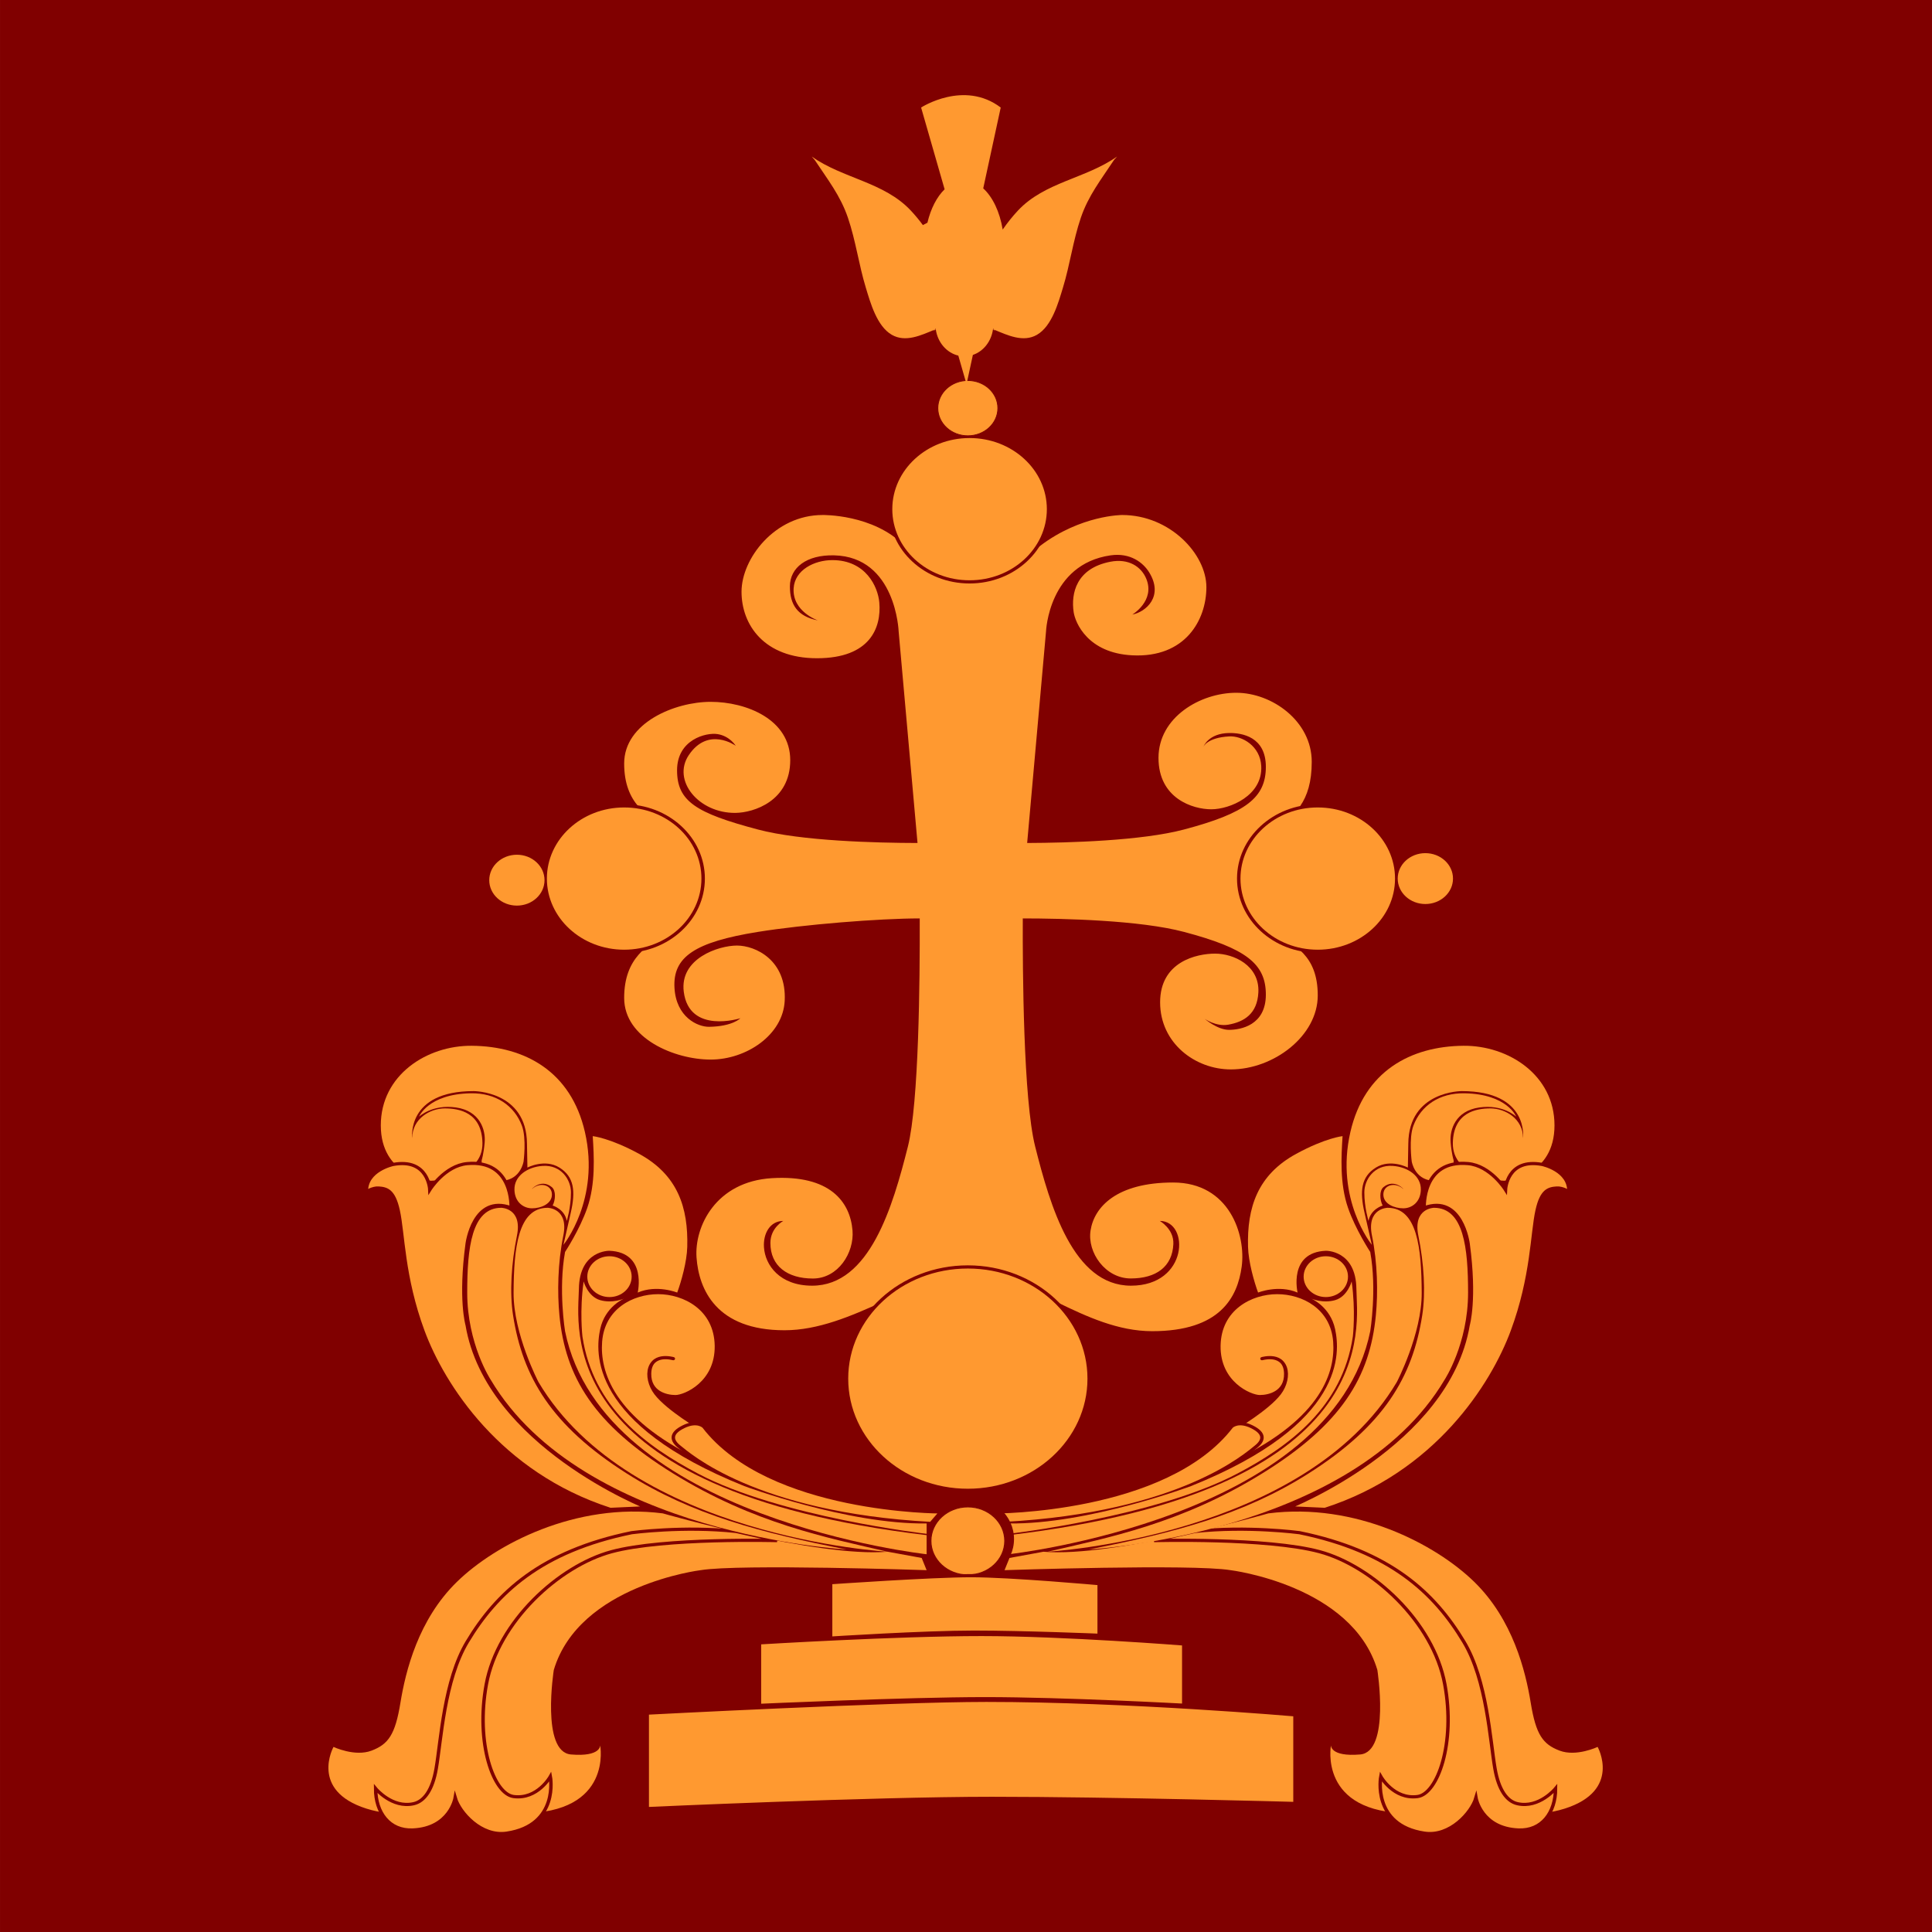
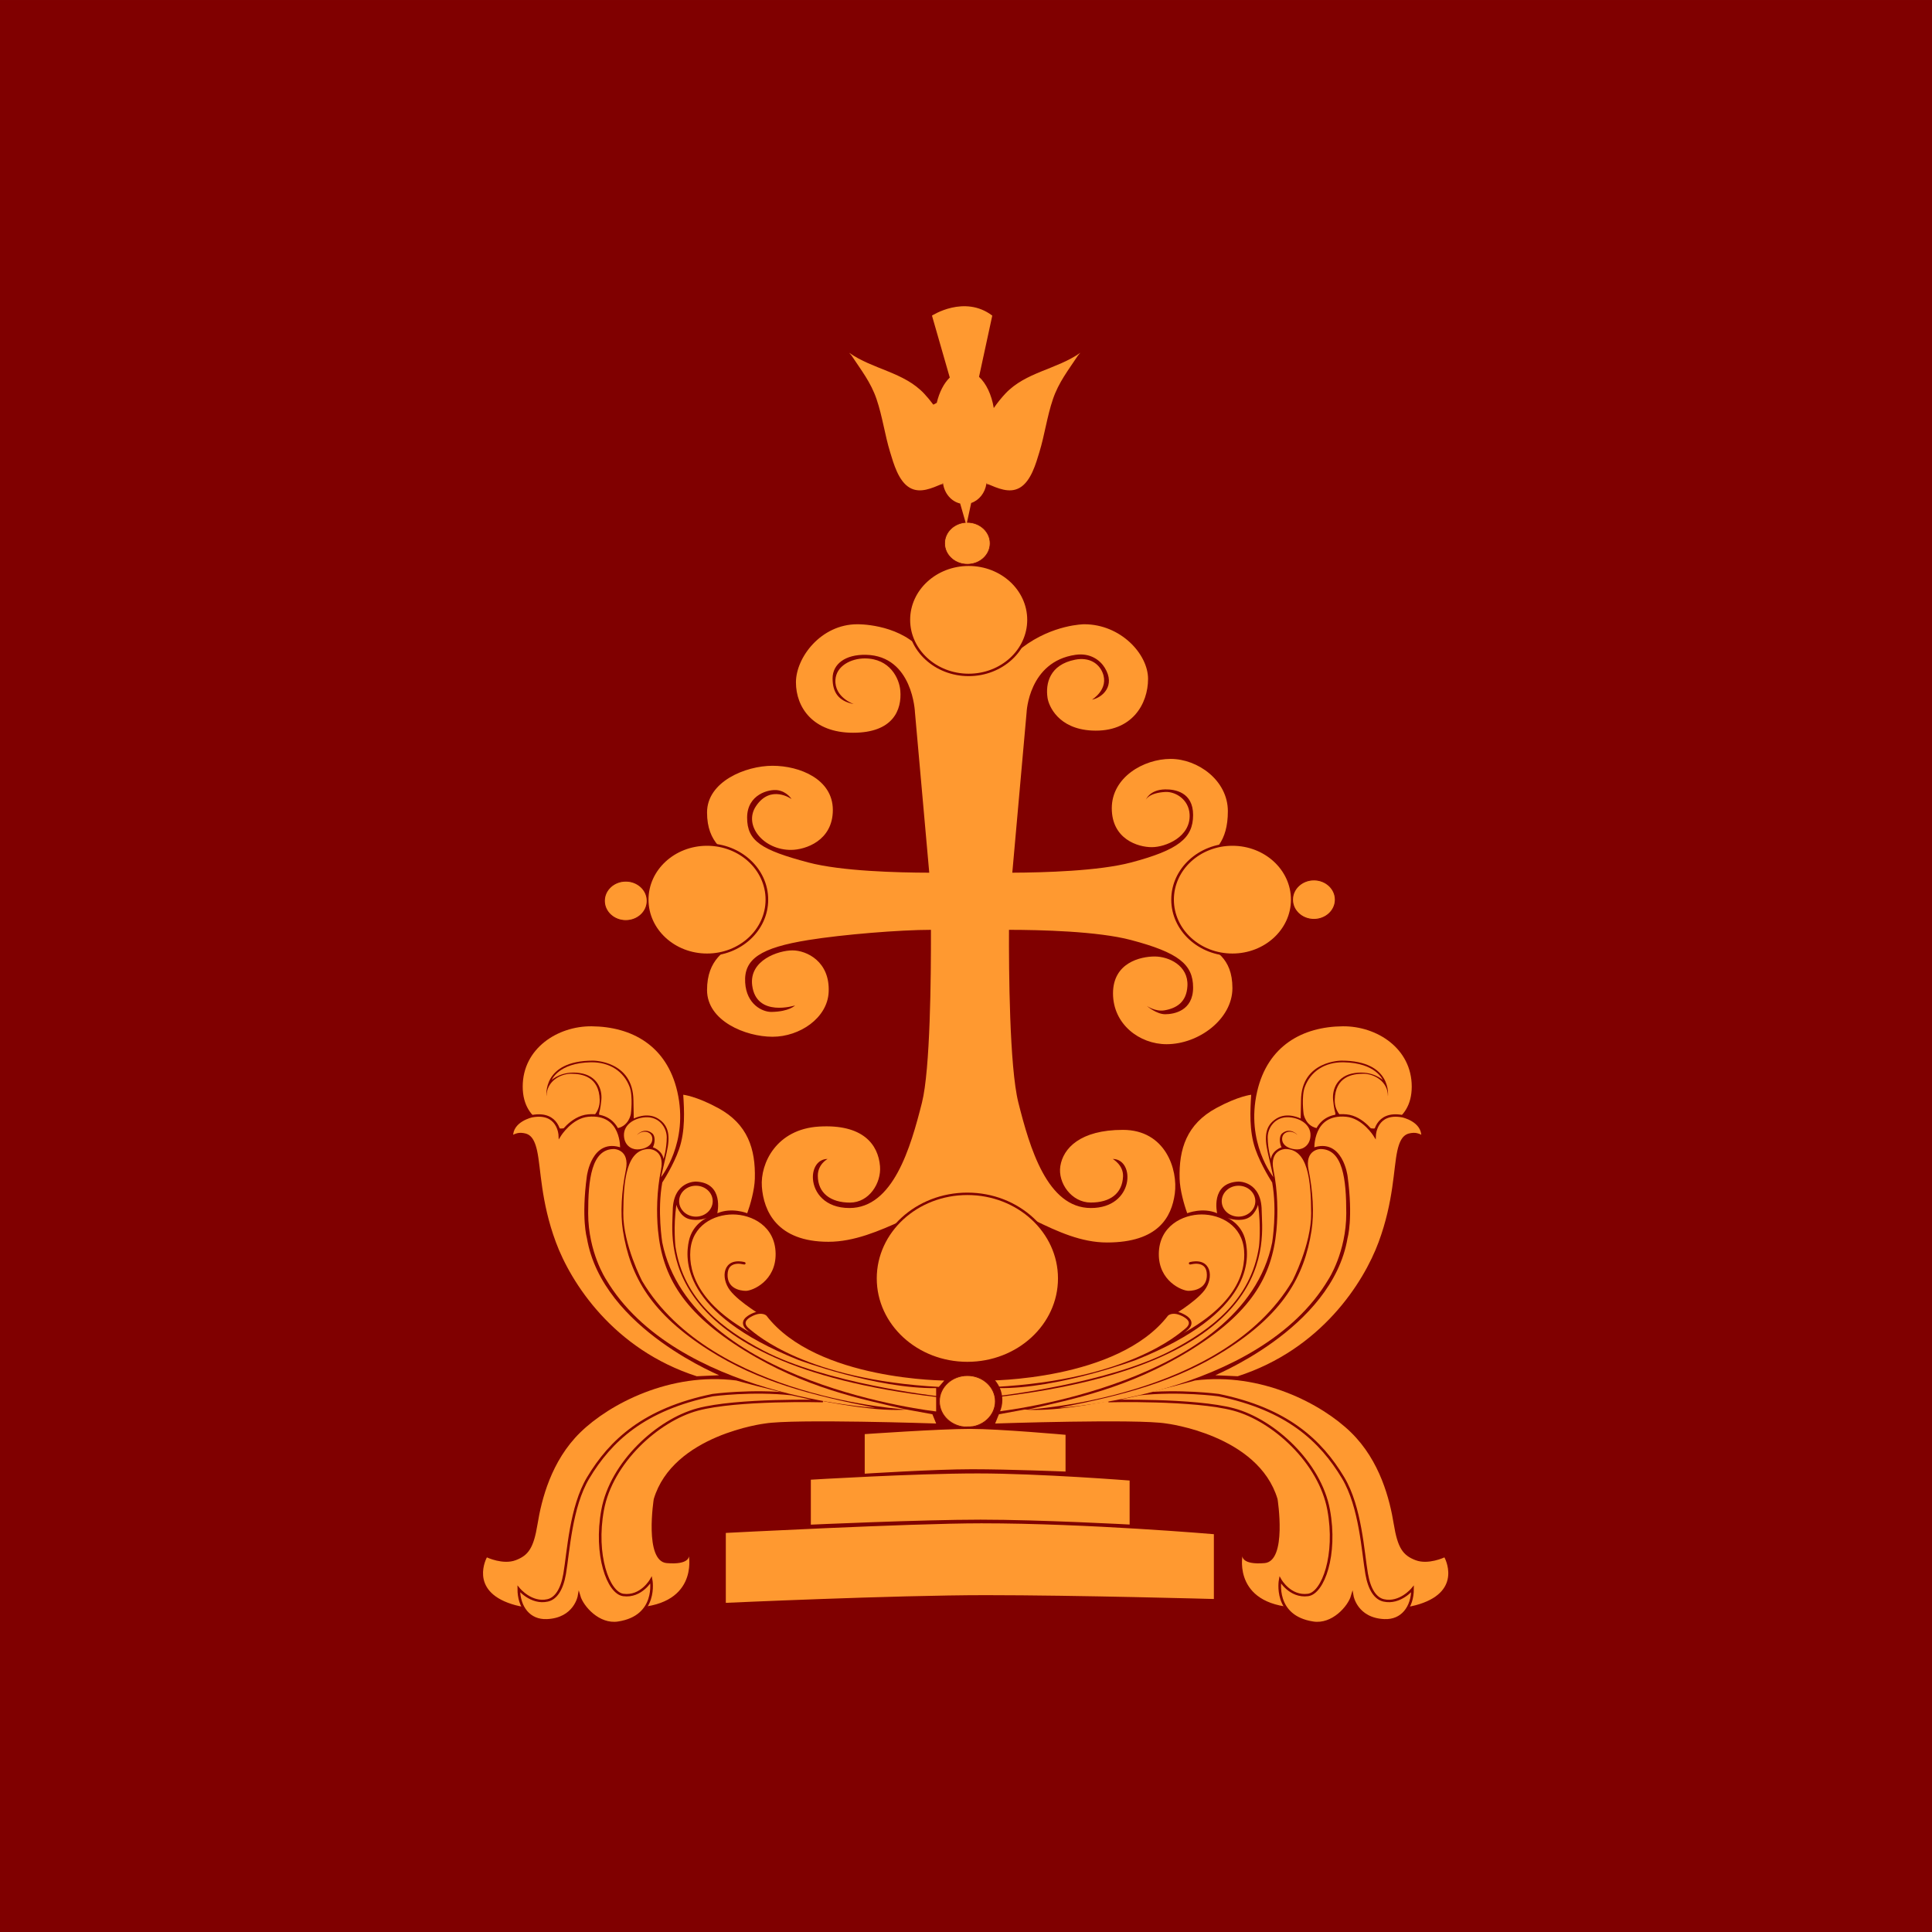
- <svg xmlns="http://www.w3.org/2000/svg" id="svg598" version="1.1" viewBox="-18.259 0 151.493 151.493" height="100.995mm" width="100.995mm">
+ <svg xmlns="http://www.w3.org/2000/svg" id="svg598" version="1.1" viewBox="-42.51 -24.24 200 200" height="133.333mm" width="133.333mm">
  <defs id="defs592" />
  <g transform="translate(-60.6884,-72.71873)" id="layer1">
    <g id="g590" transform="matrix(0.3527778,0,0,-0.3527778,25.92255,261.7482)">
-       <rect transform="scale(1,-1)" y="-535.832" x="46.793" height="429.428" width="429.428" id="rect1054" style="fill:#800000;fill-opacity:1;stroke:none;stroke-width:1.124" />
+       <rect transform="scale(1,-1)" y="-604.542" x="-21.952" height="566.929" width="566.929" id="rect1054" style="fill:#800000;fill-opacity:1;stroke:none;stroke-width:1.124" />
      <g transform="matrix(1.498491,0,0,1.498491,-49.12575,-267.1074)" style="fill:#ff9930;fill-opacity:1" id="g245">
        <g style="fill:#ff9930;fill-opacity:1" transform="matrix(1,0,0,0.9214859,213.0121,302.9277)" id="g88">
          <path id="path90" style="fill:#ff9930;fill-opacity:1;fill-rule:nonzero;stroke:none" d="m 0,0 c 0,0 27.821,1.025 33.519,0 0,0 18.017,-2.385 21.781,-16.058 0,0 1.924,-13.2 -2.546,-13.608 -4.469,-0.408 -4.332,1.472 -4.332,1.472 0,0 -1.933,-10.936 11.668,-10.936 0,0 6.414,0.512 8.896,4.443 0,0 5.649,-6.615 14.115,-3.692 8.466,2.922 4.874,9.929 4.874,9.929 0,0 -3.166,-1.624 -5.646,-0.598 -2.482,1.025 -3.507,2.563 -4.277,7.689 -0.769,5.127 -2.651,13.414 -8.382,19.479 -5.732,6.066 -17.621,12.817 -30.537,11.022 0,0 -22.924,-7.134 -33.359,-6.173 L 0.733,1.965 Z" />
        </g>
        <g style="fill:#ff9930;fill-opacity:1" transform="matrix(1,0,0,0.9214859,268.8245,272.3025)" id="g92">
          <path id="path94" style="fill:#ff9930;fill-opacity:1;fill-rule:nonzero;stroke:none" d="m 0,0 c 0,0 -1.367,-7.817 6.459,-9.099 3.839,-0.629 7.036,3.359 7.655,5.663 0,0 0.77,-4.895 6.287,-5.15 3.509,-0.163 5.517,2.819 5.517,6.663 0,0 -2.438,-3.221 -5.646,-2.434 -1.593,0.391 -2.793,2.247 -3.336,5.638 -0.731,4.576 -1.185,14.212 -4.606,20.403 -4.375,7.92 -10.961,14.594 -24.39,17.585 0,0 -7.713,1.121 -15.483,0.203 l -6.085,-1.477 c 0,0 16.777,0.494 24.561,-1.791 C -1.283,33.918 7.784,24.948 9.495,14.866 11.111,5.341 8.415,-2.774 5.454,-3.204 1.925,-3.717 0,0 0,0" />
        </g>
        <g style="fill:#ff9930;fill-opacity:1" transform="matrix(1,0,0,0.9214859,268.8245,272.3025)" id="g96">
          <path id="path98" style="fill:#ff9930;fill-opacity:1;stroke:#800000;stroke-width:0.512;stroke-linecap:butt;stroke-linejoin:miter;stroke-miterlimit:10;stroke-dasharray:none;stroke-opacity:1" d="m 0,0 c 0,0 -1.367,-7.817 6.459,-9.099 3.839,-0.629 7.036,3.359 7.655,5.663 0,0 0.77,-4.895 6.287,-5.15 3.509,-0.163 5.517,2.819 5.517,6.663 0,0 -2.438,-3.221 -5.646,-2.434 -1.593,0.391 -2.793,2.247 -3.336,5.638 -0.731,4.576 -1.185,14.212 -4.606,20.403 -4.375,7.92 -10.961,14.594 -24.39,17.585 0,0 -7.713,1.121 -15.483,0.203 l -6.085,-1.477 c 0,0 16.777,0.494 24.561,-1.791 C -1.283,33.918 7.784,24.948 9.495,14.866 11.111,5.341 8.415,-2.774 5.454,-3.204 1.925,-3.717 0,0 0,0 Z" />
        </g>
        <g style="fill:#ff9930;fill-opacity:1" transform="matrix(1,0,0,0.9214859,253.142,397.4414)" id="g108">
          <path id="path110" style="fill:#ff9930;fill-opacity:1;fill-rule:nonzero;stroke:none" d="m 0,0 c -2.737,1.949 -4.961,5.669 -4.961,8.15 0,0.09 -0.01,0.178 -0.026,0.266 0.016,0.089 0.026,0.177 0.026,0.266 0,2.481 2.224,6.201 4.961,8.15 2.737,1.949 5.438,4.165 5.438,10.721 0,6.556 -5.896,11.115 -11.2,11.115 -5.304,0 -11.531,-3.921 -11.531,-10.478 0,-6.555 5.096,-8.279 7.833,-8.279 2.736,0 7.651,2.199 7.408,6.976 -0.165,3.222 -2.833,4.876 -4.76,4.757 -3.305,-0.202 -3.819,-1.676 -3.819,-1.676 0,0 0.705,2.179 3.828,2.222 1.88,0.026 5.434,-0.591 5.434,-5.435 0,-4.961 -2.908,-7.443 -12.146,-10.099 -6.3,-1.814 -17.056,-2.142 -23.259,-2.169 l 2.798,34.052 c 0,0 0.378,10.813 9.58,12.25 2.916,0.455 4.83,-1.166 5.722,-2.74 2.186,-3.85 -0.473,-6.369 -2.505,-6.795 0,0 3.418,2.208 2.077,5.756 -0.738,1.955 -2.62,3.328 -5.361,2.744 -5.025,-1.071 -5.829,-5.087 -5.414,-8.105 0.232,-1.693 2.076,-6.594 8.698,-6.954 7.858,-0.429 10.99,5.68 10.99,10.976 0,5.298 -5.389,11.611 -12.497,11.611 0,0 -6.122,0.001 -12.145,-4.955 -5.33,-4.385 -7.528,-4.613 -9.752,-4.613 -0.102,0 -0.203,-0.012 -0.3,-0.026 -0.114,0.014 -0.227,0.026 -0.346,0.026 -2.225,0 -5.133,-0.514 -9.752,4.613 -4.619,5.126 -12.146,4.955 -12.146,4.955 -7.107,0 -12.015,-7.05 -12.015,-12.348 0,-5.296 3.322,-10.708 11.19,-10.708 7.87,0 9.569,4.896 9.248,8.969 -0.201,2.543 -2.008,6.826 -6.969,6.826 -2.656,0 -5.581,-1.574 -5.741,-4.55 -0.201,-3.749 3.597,-5.155 3.597,-5.155 -3.04,0.646 -4.155,2.545 -4.149,5.481 0.007,3.02 2.479,5.094 6.55,4.992 9.191,-0.231 9.58,-12.25 9.58,-12.25 l 2.798,-34.053 c -6.129,0.013 -17.226,0.316 -23.669,2.17 -9.239,2.656 -11.997,4.57 -11.997,9.531 0,4.961 4.321,6.119 6.007,5.827 1.817,-0.312 2.694,-1.877 2.694,-1.877 0,0 -4.072,3.192 -6.969,-1.515 -2.508,-4.076 1.476,-9.356 6.929,-9.291 2.736,0.031 8.126,1.932 8.126,8.486 0,6.556 -6.501,9.391 -11.805,9.391 -5.303,0 -12.829,-3.366 -12.829,-9.922 0,-6.556 3.591,-8.505 6.329,-10.454 2.736,-1.949 4.961,-5.669 4.961,-8.15 0,-0.089 0.01,-0.177 0.026,-0.266 -0.016,-0.088 -0.026,-0.176 -0.026,-0.266 0,-2.481 -2.225,-6.201 -4.961,-8.15 -2.738,-1.949 -6.329,-3.898 -6.329,-10.455 0,-6.555 7.526,-9.922 12.829,-9.922 5.304,0 10.734,3.963 10.985,9.468 0.297,6.549 -4.342,8.886 -7.079,8.886 -2.736,0 -8.528,-2.073 -7.893,-7.446 0.815,-6.883 8.394,-4.255 8.394,-4.255 0,0 -1.135,-1.323 -4.636,-1.377 -1.71,-0.026 -4.885,1.564 -5.136,6.257 -0.267,4.994 3.007,7.383 12.38,9.02 6.787,1.186 17.945,2.167 23.998,2.169 0.03,-10.047 -0.131,-29.729 -1.758,-36.733 -2.225,-9.57 -5.647,-22.385 -14.2,-22.385 -4.811,0 -6.97,3.299 -7.147,6.184 -0.138,2.245 0.924,4.24 2.871,4.24 0,0 -1.912,-1.088 -1.917,-3.541 -0.007,-3.722 2.531,-5.731 6.295,-5.731 3.763,0 6.156,4.156 5.886,7.734 -0.349,4.603 -3.336,8.98 -11.943,8.423 -8.364,-0.542 -11.52,-7.831 -11.194,-12.774 0.34,-5.152 2.95,-11.71 13.043,-11.71 10.045,0 19.546,9.134 27.748,9.222 8.202,-0.088 16.747,-9.372 26.792,-9.372 10.094,0 12.657,5.465 13.28,10.38 0.641,5.062 -1.785,13.553 -10.168,13.553 -8.384,0 -11.708,-3.941 -12.25,-7.722 -0.51,-3.552 2.198,-7.722 5.963,-7.722 3.764,0 6.174,1.889 6.319,5.543 0.096,2.443 -2.018,3.717 -2.018,3.717 4.448,0 4.277,-10.424 -4.277,-10.424 -8.554,0 -11.975,12.815 -14.199,22.385 -1.767,7.605 -1.871,28.483 -1.84,36.733 6.075,-0.005 17.38,-0.29 23.908,-2.169 9.238,-2.656 12.146,-5.138 12.146,-10.099 0,-4.961 -3.763,-5.669 -5.473,-5.669 -1.712,0 -3.594,1.772 -3.594,1.772 0,0 1.669,-1.279 3.467,-0.943 2.389,0.449 4.328,1.761 4.49,5.2 0.201,4.345 -3.676,6.242 -6.414,6.242 -2.737,0 -8.16,-1.285 -8.16,-7.841 0,-6.556 5.186,-10.798 10.489,-10.798 6.326,0 12.894,5.362 12.894,11.917 C 6.33,-3.486 2.737,-1.949 0,0" />
        </g>
        <g style="fill:#ff9930;fill-opacity:1" transform="matrix(1,0,0,0.9214859,168.3086,405.5111)" id="g112">
          <path id="path114" style="fill:#ff9930;fill-opacity:1;fill-rule:nonzero;stroke:none" d="m 0,0 c 0,-6.465 -5.246,-11.704 -11.718,-11.704 -6.473,0 -11.719,5.239 -11.719,11.704 0,6.465 5.246,11.705 11.719,11.705 C -5.246,11.705 0,6.465 0,0" />
        </g>
        <g style="fill:#ff9930;fill-opacity:1" transform="matrix(1,0,0,0.9214859,168.3086,405.5111)" id="g116">
          <path id="path118" style="fill:#ff9930;fill-opacity:1;stroke:#800000;stroke-width:0.512;stroke-linecap:butt;stroke-linejoin:miter;stroke-miterlimit:10;stroke-dasharray:none;stroke-opacity:1" d="m 0,0 c 0,-6.464 -5.246,-11.704 -11.718,-11.704 -6.473,0 -11.719,5.24 -11.719,11.704 0,6.465 5.246,11.705 11.719,11.705 C -5.246,11.705 0,6.465 0,0 Z" />
        </g>
        <g style="fill:#ff9930;fill-opacity:1" transform="matrix(1,0,0,0.9214859,144.8694,405.2752)" id="g124">
          <path id="path126" style="fill:#ff9930;fill-opacity:1;stroke:#800000;stroke-width:0.183;stroke-linecap:butt;stroke-linejoin:miter;stroke-miterlimit:10;stroke-dasharray:none;stroke-opacity:1" d="m 0,0 c 0,-2.312 -1.877,-4.186 -4.191,-4.186 -2.315,0 -4.191,1.874 -4.191,4.186 0,2.312 1.876,4.186 4.191,4.186 C -1.877,4.186 0,2.312 0,0 Z" />
        </g>
        <g style="fill:#ff9930;fill-opacity:1" transform="matrix(1,0,0,0.9214859,271.1896,405.5111)" id="g136">
          <path id="path138" style="fill:#ff9930;fill-opacity:1;fill-rule:nonzero;stroke:none" d="m 0,0 c 0,-6.465 -5.246,-11.704 -11.718,-11.704 -6.473,0 -11.719,5.239 -11.719,11.704 0,6.465 5.246,11.705 11.719,11.705 C -5.246,11.705 0,6.465 0,0" />
        </g>
        <g style="fill:#ff9930;fill-opacity:1" transform="matrix(1,0,0,0.9214859,271.1896,405.5111)" id="g140">
          <path id="path142" style="fill:#ff9930;fill-opacity:1;stroke:#800000;stroke-width:0.512;stroke-linecap:butt;stroke-linejoin:miter;stroke-miterlimit:10;stroke-dasharray:none;stroke-opacity:1" d="m 0,0 c 0,-6.464 -5.246,-11.704 -11.718,-11.704 -6.473,0 -11.719,5.24 -11.719,11.704 0,6.465 5.246,11.705 11.719,11.705 C -5.246,11.705 0,6.465 0,0 Z" />
        </g>
        <g style="fill:#ff9930;fill-opacity:1" transform="matrix(1,0,0,0.9214859,219.5449,460.3067)" id="g144">
          <path id="path146" style="fill:#ff9930;fill-opacity:1;fill-rule:nonzero;stroke:none" d="m 0,0 c 0,-6.465 -5.247,-11.705 -11.718,-11.705 -6.473,0 -11.719,5.24 -11.719,11.705 0,6.464 5.246,11.705 11.719,11.705 C -5.247,11.705 0,6.464 0,0" />
        </g>
        <g style="fill:#ff9930;fill-opacity:1" transform="matrix(1,0,0,0.9214859,219.5449,460.3067)" id="g148">
          <path id="path150" style="fill:#ff9930;fill-opacity:1;stroke:#800000;stroke-width:0.512;stroke-linecap:butt;stroke-linejoin:miter;stroke-miterlimit:10;stroke-dasharray:none;stroke-opacity:1" d="m 0,0 c 0,-6.465 -5.247,-11.705 -11.718,-11.705 -6.473,0 -11.719,5.24 -11.719,11.705 0,6.464 5.246,11.705 11.719,11.705 C -5.247,11.705 0,6.464 0,0 Z" />
        </g>
        <g style="fill:#ff9930;fill-opacity:1" transform="matrix(1,0,0,0.9214859,251.1987,334.3012)" id="g156">
          <path id="path158" style="fill:#ff9930;fill-opacity:1;fill-rule:nonzero;stroke:none" d="m 0,0 c 0,0 3.485,1.11 3.528,-2.434 0.036,-2.991 -2.417,-3.675 -3.849,-3.675 -1.434,0 -6.158,2.209 -6.074,8.189 0.087,5.981 4.791,8.557 8.641,8.557 3.849,0 8.185,-2.429 8.57,-7.896 0.336,-4.773 -1.613,-12.445 -14.587,-19.233 l -0.314,5.257 c 0,0 4.875,3.086 6.672,5.639 C 4.383,-3.043 3.956,1.026 0,0" />
        </g>
        <g style="fill:#ff9930;fill-opacity:1" transform="matrix(1,0,0,0.9214859,251.1987,334.3012)" id="g160">
          <path id="path162" style="fill:#ff9930;fill-opacity:1;stroke:#800000;stroke-width:0.512;stroke-linecap:round;stroke-linejoin:round;stroke-miterlimit:10;stroke-dasharray:none;stroke-opacity:1" d="m 0,0 c 0,0 3.485,1.11 3.528,-2.434 0.036,-2.991 -2.417,-3.675 -3.849,-3.675 -1.434,0 -6.158,2.209 -6.074,8.189 0.087,5.981 4.791,8.557 8.641,8.557 3.849,0 8.185,-2.429 8.57,-7.896 0.336,-4.773 -1.613,-12.445 -14.587,-19.233 l -0.314,5.257 c 0,0 4.875,3.086 6.672,5.639 C 4.383,-3.043 3.956,1.026 0,0 Z" />
        </g>
        <g style="fill:#ff9930;fill-opacity:1" transform="matrix(1,0,0,0.9214859,211.5093,311.5684)" id="g164">
          <path id="path166" style="fill:#ff9930;fill-opacity:1;fill-rule:nonzero;stroke:none" d="m 0,0 c 0,0 25.404,-0.064 35.156,13.713 0,0 0.961,1.089 3.015,0 2.052,-1.09 1.796,-2.243 0.576,-3.269 C 37.529,9.42 27.713,-0.321 1.475,-1.859 Z" />
        </g>
        <g style="fill:#ff9930;fill-opacity:1" transform="matrix(1,0,0,0.9214859,211.5093,311.5684)" id="g168">
          <path id="path170" style="fill:#ff9930;fill-opacity:1;stroke:#800000;stroke-width:0.512;stroke-linecap:butt;stroke-linejoin:miter;stroke-miterlimit:10;stroke-dasharray:none;stroke-opacity:1" d="m 0,0 c 0,0 25.404,-0.064 35.156,13.713 0,0 0.961,1.089 3.015,0 2.052,-1.09 1.796,-2.243 0.576,-3.269 C 37.529,9.42 27.713,-0.321 1.475,-1.859 Z" />
        </g>
        <g style="fill:#ff9930;fill-opacity:1" transform="matrix(1,0,0,0.9214859,274.8917,344.103)" id="g172">
          <path id="path174" style="fill:#ff9930;fill-opacity:1;fill-rule:nonzero;stroke:none" d="m 0,0 c -0.039,7.178 -0.642,13.649 -5.068,13.649 0,0 -3.143,-0.064 -2.31,-4.486 0.835,-4.422 0.901,-9.164 0.577,-12.816 -0.876,-9.912 -5.045,-17.539 -16.892,-25.485 -11.97,-8.027 -22.818,-10.324 -31.799,-12.576 0,0 38.134,2.317 51.798,27.307 0,0 3.73,7.743 3.694,14.407" />
        </g>
        <g style="fill:#ff9930;fill-opacity:1" transform="matrix(1,0,0,0.9214859,281.7699,344.103)" id="g176">
          <path id="path178" style="fill:#ff9930;fill-opacity:1;fill-rule:nonzero;stroke:none" d="m 0,0 c 0,7.178 -0.642,13.649 -5.068,13.649 0,0 -3.143,-0.064 -2.309,-4.486 0.834,-4.422 1.099,-9.187 0.577,-12.816 -1.425,-9.912 -5.656,-17.753 -16.893,-25.485 -9.68,-6.66 -20.029,-9.564 -32.567,-12.214 0,0 39.111,2.329 52.774,27.319 0,0 3.486,5.745 3.486,14.033" />
        </g>
        <g style="fill:#ff9930;fill-opacity:1" transform="matrix(1,0,0,0.9214859,267.001,354.7315)" id="g180">
          <path id="path182" style="fill:#ff9930;fill-opacity:1;fill-rule:nonzero;stroke:none" d="m 0,0 c 0,0 -0.62,2.157 -0.62,4.592 0,2.04 1.451,4.465 4.202,4.266 C 5.839,8.695 7.811,7.227 7.762,5.02 7.72,3.033 6.43,2.029 5.154,2.029 c -1.277,0 -2.952,0.684 -2.952,2.222 0,1.538 1.733,2.071 2.93,0.917 C 5.419,4.892 3.874,6.929 2.216,5.439 1.583,4.87 1.667,3.374 2.096,2.477 2.096,2.477 0.321,1.923 0,0" />
        </g>
        <g style="fill:#ff9930;fill-opacity:1" transform="matrix(1,0,0,0.9214859,267.4928,351.1885)" id="g184">
          <path id="path186" style="fill:#ff9930;fill-opacity:1;fill-rule:nonzero;stroke:none" d="m 0,0 c 0,0 -5.482,7.289 -3.182,18.156 2.071,9.782 8.924,13.808 16.776,13.883 6.656,0.064 13.5,-4.7 13.5,-12.816 0,-8.116 -6.975,-8.91 -7.489,-8.91 -0.512,0 -7.688,0.538 -7.588,6.091 0.091,4.909 3.444,5.553 5.582,5.553 2.139,0 4.833,-1.622 4.833,-4.784 0,0 0.914,7.569 -9.095,7.569 0,0 -7.863,0.039 -7.927,-8.466 L 5.346,12.432 c 0,0 -2.567,1.472 -4.747,0 C -1.583,10.958 -1.818,8.651 -1.09,5.191 Z" />
        </g>
        <g style="fill:#ff9930;fill-opacity:1" transform="matrix(1,0,0,0.9214859,288.909,370.2015)" id="g188">
          <path id="path190" style="fill:#ff9930;fill-opacity:1;fill-rule:nonzero;stroke:none" d="m 0,0 c 0,0 -1.329,3.629 -7.647,3.757 -3.741,0.076 -6.487,-1.984 -7.608,-5.231 -0.698,-2.021 -0.244,-5.735 -0.244,-5.735 0,0 0.391,-2.851 3.053,-3.107 3.539,-0.341 3.154,3.332 3.154,3.332 0,0 -0.282,0.927 -0.434,2.805 -0.17,2.088 0.713,5.098 4.241,5.653 C -1.957,2.029 0,0 0,0" />
        </g>
        <g style="fill:#ff9930;fill-opacity:1" transform="matrix(1,0,0,0.9214859,287.3159,359.3765)" id="g192">
          <path id="path194" style="fill:#ff9930;fill-opacity:1;fill-rule:nonzero;stroke:none" d="m 0,0 c 0,0 0.198,5.122 5.47,4.046 0,0 4.046,-0.932 3.939,-4.388 0,0 -0.943,0.66 -1.797,0.599 C 6.416,0.171 5.366,-0.105 4.704,-3.333 3.934,-7.091 4.02,-14.012 1.027,-22.79 -1.92,-31.431 -10.264,-45.712 -26.77,-51.475 l -5.477,0.27 c 0,0 23.708,10.11 26.701,29.418 0,0 1.111,4.102 0,13.072 0,0 -0.933,8.01 -6.514,5.789 0,0 -0.363,7.796 6.514,7.112 C -2.215,3.855 0,0 0,0" />
        </g>
        <g style="fill:#ff9930;fill-opacity:1" transform="matrix(1,0,0,0.9214859,287.3159,359.3765)" id="g196">
          <path id="path198" style="fill:#ff9930;fill-opacity:1;stroke:#800000;stroke-width:0.512;stroke-linecap:butt;stroke-linejoin:miter;stroke-miterlimit:10;stroke-dasharray:none;stroke-opacity:1" d="m 0,0 c 0,0 0.198,5.122 5.47,4.046 0,0 4.046,-0.932 3.939,-4.388 0,0 -0.943,0.66 -1.797,0.599 C 6.416,0.171 5.366,-0.105 4.704,-3.333 3.934,-7.091 4.02,-14.012 1.027,-22.79 -1.92,-31.431 -10.264,-45.712 -26.77,-51.475 l -5.477,0.27 c 0,0 23.708,10.11 26.701,29.418 0,0 1.111,4.102 0,13.072 0,0 -0.933,8.01 -6.514,5.789 0,0 -0.363,7.796 6.514,7.112 C -2.215,3.855 0,0 0,0 Z" />
        </g>
        <g style="fill:#ff9930;fill-opacity:1" transform="matrix(1,0,0,0.9214859,257.3781,346.4647)" id="g200">
          <path id="path202" style="fill:#ff9930;fill-opacity:1;fill-rule:nonzero;stroke:none" d="m 0,0 c 0,-1.814 1.473,-3.286 3.29,-3.286 1.817,0 3.29,1.472 3.29,3.286 0,1.815 -1.473,3.286 -3.29,3.286 C 1.473,3.286 0,1.815 0,0" />
        </g>
        <g style="fill:#ff9930;fill-opacity:1" transform="matrix(1,0,0,0.9214859,263.1519,367.3083)" id="g204">
          <path id="path206" style="fill:#ff9930;fill-opacity:1;fill-rule:nonzero;stroke:none" d="m 0,0 c 0,0 -2.5,-0.268 -6.863,-2.842 -5.775,-3.406 -7.314,-8.691 -7.158,-14.988 0.059,-2.397 0.884,-5.558 1.49,-7.352 0,0 3.019,1.329 5.859,0 0,0 -1.411,6.471 4.188,6.728 0,0 4.472,0.128 4.536,-6.151 0.059,-5.771 4.363,-32.446 -51.578,-39.623 v -3.075 c 0,0 47.986,5.725 53.632,35.906 0,0 1.014,6.727 0,12.75 0,0 -2.185,3.605 -3.3,7.114 C -0.427,-7.662 -0.195,-3.303 0,0" />
        </g>
        <g style="fill:#ff9930;fill-opacity:1" transform="matrix(1,0,0,0.9214859,264.499,345.7563)" id="g208">
          <path id="path210" style="fill:#ff9930;fill-opacity:1;fill-rule:nonzero;stroke:none" d="m 0,0 c 0,0 -0.604,-2.434 -2.451,-3.012 -1.847,-0.576 -3.558,0.257 -3.558,0.257 0,0 2.838,-1.282 3.558,-4.934 0.718,-3.653 1.699,-15.216 -21.381,-25.255 0,0 -15.278,-6.186 -27.041,-6.015 v -1.667 c 0,0 21.684,2.692 33.916,9.694 7.628,4.367 15.567,10.62 17.139,22.09 0,0 0.439,4.143 -0.182,8.842" />
        </g>
        <g style="fill:#800000;fill-opacity:1" transform="matrix(1,0,0,0.9214859,214.4181,307.5426)" id="g212">
          <path id="path214" style="fill:#800000;fill-opacity:1;fill-rule:nonzero;stroke:none" d="m 0,0 c 0,-3.779 -3.067,-6.841 -6.848,-6.841 -3.782,0 -6.849,3.062 -6.849,6.841 0,3.778 3.067,6.841 6.849,6.841 C -3.067,6.841 0,3.778 0,0" />
        </g>
        <g style="fill:#ff9930;fill-opacity:1" transform="matrix(1,0,0,0.9214859,225.5699,331.339)" id="g216">
          <path id="path218" style="fill:#ff9930;fill-opacity:1;fill-rule:nonzero;stroke:none" d="m 0,0 c 0,-9.929 -8.059,-17.979 -18,-17.979 -9.942,0 -18,8.05 -18,17.979 0,9.93 8.058,17.979 18,17.979 C -8.059,17.979 0,9.93 0,0" />
        </g>
        <g style="fill:#ff9930;fill-opacity:1" transform="matrix(1,0,0,0.9214859,225.5694,331.339)" id="g220">
          <path id="path222" style="fill:#ff9930;fill-opacity:1;stroke:#800000;stroke-width:0.512;stroke-linecap:butt;stroke-linejoin:miter;stroke-miterlimit:10;stroke-dasharray:none;stroke-opacity:1" d="m 0,0 c 0,-9.929 -8.058,-17.979 -18,-17.979 -9.941,0 -18,8.05 -18,17.979 0,9.93 8.059,17.979 18,17.979 C -8.058,17.979 0,9.93 0,0 Z" />
        </g>
        <g style="fill:#ff9930;fill-opacity:1" transform="matrix(1,0,0,0.9214859,213.0495,307.2668)" id="g224">
          <path id="path226" style="fill:#ff9930;fill-opacity:1;fill-rule:nonzero;stroke:none" d="m 0,0 c 0,-3.023 -2.454,-5.474 -5.48,-5.474 -3.026,0 -5.48,2.451 -5.48,5.474 0,3.023 2.454,5.474 5.48,5.474 C -2.454,5.474 0,3.023 0,0" />
        </g>
        <g style="fill:#ff9930;fill-opacity:1" transform="matrix(1,0,0,0.9214859,213.0495,307.2668)" id="g228">
          <path id="path230" style="fill:#ff9930;fill-opacity:1;stroke:#800000;stroke-width:0.155;stroke-linecap:butt;stroke-linejoin:miter;stroke-miterlimit:10;stroke-dasharray:none;stroke-opacity:1" d="m 0,0 c 0,-3.023 -2.454,-5.474 -5.48,-5.474 -3.026,0 -5.48,2.451 -5.48,5.474 0,3.023 2.454,5.474 5.48,5.474 C -2.454,5.474 0,3.023 0,0 Z" />
        </g>
        <g style="fill:#ff9930;fill-opacity:1" transform="matrix(1,0,0,0.9214859,160.0116,267.562)" id="g232">
          <path id="path234" style="fill:#ff9930;fill-opacity:1;fill-rule:nonzero;stroke:none" d="m 0,0 c 0,0 33.27,1.647 51.129,1.647 17.858,0 44.956,-0.825 44.956,-0.825 v 14.271 c 0,0 -24.901,2.333 -45.78,2.333 C 36.155,17.426 0,15.368 0,15.368 Z" />
        </g>
        <g style="fill:#ff9930;fill-opacity:1" transform="matrix(1,0,0,0.9214859,160.0116,267.562)" id="g236">
          <path id="path238" style="fill:#ff9930;fill-opacity:1;stroke:#800000;stroke-width:0.512;stroke-linecap:butt;stroke-linejoin:miter;stroke-miterlimit:10;stroke-dasharray:none;stroke-opacity:1" d="m 0,0 c 0,0 33.27,1.647 51.129,1.647 17.858,0 44.956,-0.825 44.956,-0.825 v 14.271 c 0,0 -24.901,2.333 -45.78,2.333 C 36.155,17.426 0,15.368 0,15.368 Z" />
        </g>
        <g style="fill:#ff9930;fill-opacity:1" transform="matrix(1,0,0,0.9214859,176.6597,282.8718)" id="g240">
          <path id="path242" style="fill:#ff9930;fill-opacity:1;fill-rule:nonzero;stroke:none" d="m 0,0 c 0,0 21.794,1.077 33.491,1.077 11.698,0 29.448,-1.053 29.448,-1.053 v 9.86 c 0,0 -17.834,1.528 -29.988,1.528 C 20.364,11.415 0,10.065 0,10.065 Z" />
        </g>
        <g style="fill:#ff9930;fill-opacity:1" transform="matrix(1,0,0,0.9214859,176.6597,282.8718)" id="g244">
          <path id="path246" style="fill:#ff9930;fill-opacity:1;stroke:#800000;stroke-width:0.512;stroke-linecap:butt;stroke-linejoin:miter;stroke-miterlimit:10;stroke-dasharray:none;stroke-opacity:1" d="m 0,0 c 0,0 21.794,1.077 33.491,1.077 11.698,0 29.448,-1.053 29.448,-1.053 v 9.86 c 0,0 -17.834,1.528 -29.988,1.528 C 20.364,11.415 0,10.065 0,10.065 Z" />
        </g>
        <g style="fill:#ff9930;fill-opacity:1" transform="matrix(1,0,0,0.9214859,187.2122,292.8505)" id="g248">
          <path id="path250" style="fill:#ff9930;fill-opacity:1;fill-rule:nonzero;stroke:none" d="m 0,0 c 0,0 13.83,0.962 21.235,0.962 7.403,0 18.603,-0.506 18.603,-0.506 v 8.312 c 0,0 -13.116,1.283 -18.981,1.283 C 14.99,10.051 0,8.918 0,8.918 Z" />
        </g>
        <g style="fill:#ff9930;fill-opacity:1" transform="matrix(1,0,0,0.9214859,187.2122,292.8505)" id="g252">
          <path id="path254" style="fill:#ff9930;fill-opacity:1;stroke:#800000;stroke-width:0.512;stroke-linecap:butt;stroke-linejoin:miter;stroke-miterlimit:10;stroke-dasharray:none;stroke-opacity:1" d="m 0,0 c 0,0 13.83,0.962 21.235,0.962 7.403,0 18.603,-0.506 18.603,-0.506 v 8.312 c 0,0 -13.116,1.283 -18.981,1.283 C 14.99,10.051 0,8.918 0,8.918 Z" />
        </g>
        <g style="fill:#ff9930;fill-opacity:1" transform="matrix(1,0,0,0.9214859,201.454,302.9277)" id="g256">
          <path id="path258" style="fill:#ff9930;fill-opacity:1;fill-rule:nonzero;stroke:none" d="m 0,0 c 0,0 -27.821,1.025 -33.519,0 0,0 -18.016,-2.385 -21.78,-16.058 0,0 -1.925,-13.2 2.545,-13.608 4.469,-0.408 4.332,1.472 4.332,1.472 0,0 1.933,-10.936 -11.667,-10.936 0,0 -6.415,0.512 -8.896,4.443 0,0 -5.649,-6.615 -14.116,-3.692 -8.466,2.922 -4.874,9.929 -4.874,9.929 0,0 3.166,-1.624 5.646,-0.598 2.482,1.025 3.507,2.563 4.277,7.689 0.77,5.127 2.651,13.414 8.383,19.479 5.731,6.066 17.62,12.817 30.536,11.022 0,0 22.924,-7.134 33.359,-6.173 l 5.042,-1.004 z" />
        </g>
        <g style="fill:#ff9930;fill-opacity:1" transform="matrix(1,0,0,0.9214859,145.6415,272.3025)" id="g260">
          <path id="path262" style="fill:#ff9930;fill-opacity:1;fill-rule:nonzero;stroke:none" d="m 0,0 c 0,0 1.368,-7.817 -6.458,-9.099 -3.84,-0.629 -7.036,3.359 -7.656,5.663 0,0 -0.77,-4.895 -6.286,-5.15 -3.509,-0.163 -5.518,2.819 -5.518,6.663 0,0 2.439,-3.221 5.646,-2.434 1.593,0.391 2.794,2.247 3.336,5.638 0.731,4.576 1.185,14.212 4.605,20.403 4.376,7.92 10.962,14.594 24.392,17.585 0,0 7.713,1.121 15.482,0.203 l 6.085,-1.477 c 0,0 -16.777,0.494 -24.561,-1.791 C 1.283,33.918 -7.784,24.948 -9.495,14.866 -11.111,5.341 -8.415,-2.774 -5.452,-3.204 -1.924,-3.717 0,0 0,0" />
        </g>
        <g style="fill:#ff9930;fill-opacity:1" transform="matrix(1,0,0,0.9214859,145.6415,272.3025)" id="g264">
          <path id="path266" style="fill:#ff9930;fill-opacity:1;stroke:#800000;stroke-width:0.512;stroke-linecap:butt;stroke-linejoin:miter;stroke-miterlimit:10;stroke-dasharray:none;stroke-opacity:1" d="m 0,0 c 0,0 1.368,-7.817 -6.458,-9.099 -3.84,-0.629 -7.036,3.359 -7.656,5.663 0,0 -0.77,-4.895 -6.286,-5.15 -3.509,-0.163 -5.518,2.819 -5.518,6.663 0,0 2.439,-3.221 5.646,-2.434 1.593,0.391 2.794,2.247 3.336,5.638 0.731,4.576 1.185,14.212 4.605,20.403 4.376,7.92 10.962,14.594 24.392,17.585 0,0 7.713,1.121 15.482,0.203 l 6.085,-1.477 c 0,0 -16.777,0.494 -24.561,-1.791 C 1.283,33.918 -7.784,24.948 -9.495,14.866 -11.111,5.341 -8.415,-2.774 -5.452,-3.204 -1.925,-3.717 0,0 0,0 Z" />
        </g>
        <g style="fill:#ff9930;fill-opacity:1" transform="matrix(1,0,0,0.9214859,163.8819,334.3012)" id="g268">
          <path id="path270" style="fill:#ff9930;fill-opacity:1;fill-rule:nonzero;stroke:none" d="m 0,0 c 0,0 -3.485,1.11 -3.528,-2.434 -0.036,-2.991 2.416,-3.675 3.849,-3.675 1.434,0 6.158,2.209 6.074,8.189 -0.087,5.981 -4.79,8.557 -8.639,8.557 -3.849,0 -8.186,-2.429 -8.571,-7.896 -0.336,-4.773 1.612,-12.445 14.586,-19.233 l 0.314,5.257 c 0,0 -4.876,3.086 -6.673,5.639 C -4.383,-3.043 -3.956,1.026 0,0" />
        </g>
        <g style="fill:#ff9930;fill-opacity:1" transform="matrix(1,0,0,0.9214859,163.8819,334.3012)" id="g272">
          <path id="path274" style="fill:#ff9930;fill-opacity:1;stroke:#800000;stroke-width:0.512;stroke-linecap:round;stroke-linejoin:round;stroke-miterlimit:10;stroke-dasharray:none;stroke-opacity:1" d="m 0,0 c 0,0 -3.485,1.11 -3.528,-2.434 -0.036,-2.991 2.416,-3.675 3.849,-3.675 1.434,0 6.158,2.209 6.074,8.189 -0.087,5.981 -4.79,8.557 -8.639,8.557 -3.849,0 -8.186,-2.429 -8.571,-7.896 -0.336,-4.773 1.612,-12.445 14.586,-19.233 l 0.314,5.257 c 0,0 -4.876,3.086 -6.673,5.639 C -4.383,-3.043 -3.956,1.026 0,0 Z" />
        </g>
        <g style="fill:#ff9930;fill-opacity:1" transform="matrix(1,0,0,0.9214859,203.571,311.5684)" id="g276">
          <path id="path278" style="fill:#ff9930;fill-opacity:1;fill-rule:nonzero;stroke:none" d="m 0,0 c 0,0 -25.404,-0.064 -35.156,13.713 0,0 -0.961,1.089 -3.015,0 -2.052,-1.09 -1.796,-2.243 -0.577,-3.269 1.219,-1.024 11.035,-10.765 37.273,-12.303 z" />
        </g>
        <g style="fill:#ff9930;fill-opacity:1" transform="matrix(1,0,0,0.9214859,203.571,311.5684)" id="g280">
          <path id="path282" style="fill:#ff9930;fill-opacity:1;stroke:#800000;stroke-width:0.512;stroke-linecap:butt;stroke-linejoin:miter;stroke-miterlimit:10;stroke-dasharray:none;stroke-opacity:1" d="m 0,0 c 0,0 -25.404,-0.064 -35.156,13.713 0,0 -0.961,1.089 -3.015,0 -2.052,-1.09 -1.796,-2.243 -0.577,-3.269 1.219,-1.024 11.035,-10.765 37.273,-12.303 z" />
        </g>
        <g style="fill:#ff9930;fill-opacity:1" transform="matrix(1,0,0,0.9214859,140.1886,344.103)" id="g284">
          <path id="path286" style="fill:#ff9930;fill-opacity:1;fill-rule:nonzero;stroke:none" d="m 0,0 c 0.039,7.178 0.642,13.649 5.068,13.649 0,0 3.143,-0.064 2.309,-4.486 C 6.543,4.741 6.478,-0.001 6.8,-3.653 c 0.877,-9.912 5.046,-17.539 16.893,-25.485 11.97,-8.027 22.818,-10.324 31.799,-12.576 0,0 -38.134,2.317 -51.797,27.307 0,0 -3.731,7.743 -3.695,14.407" />
        </g>
        <g style="fill:#ff9930;fill-opacity:1" transform="matrix(1,0,0,0.9214859,148.0793,354.7315)" id="g288">
          <path id="path290" style="fill:#ff9930;fill-opacity:1;fill-rule:nonzero;stroke:none" d="m 0,0 c 0,0 0.62,2.157 0.62,4.592 0,2.04 -1.451,4.465 -4.202,4.266 C -5.839,8.695 -7.81,7.227 -7.762,5.02 -7.72,3.033 -6.43,2.029 -5.154,2.029 c 1.277,0 2.952,0.684 2.952,2.222 0,1.538 -1.733,2.071 -2.93,0.917 -0.287,-0.276 1.258,1.761 2.916,0.271 0.633,-0.569 0.549,-2.065 0.12,-2.962 0,0 1.775,-0.554 2.096,-2.477" />
        </g>
        <g style="fill:#ff9930;fill-opacity:1" transform="matrix(1,0,0,0.9214859,147.5875,351.1885)" id="g292">
          <path id="path294" style="fill:#ff9930;fill-opacity:1;fill-rule:nonzero;stroke:none" d="m 0,0 c 0,0 5.483,7.289 3.182,18.156 -2.07,9.782 -8.924,13.808 -16.776,13.883 -6.656,0.064 -13.5,-4.7 -13.5,-12.816 0,-8.116 6.976,-8.91 7.489,-8.91 0.513,0 7.689,0.538 7.587,6.091 -0.09,4.909 -3.442,5.553 -5.581,5.553 -2.138,0 -4.833,-1.622 -4.833,-4.784 0,0 -0.914,7.569 9.094,7.569 0,0 7.864,0.039 7.927,-8.466 l 0.064,-3.844 c 0,0 2.567,1.472 4.748,0 C 1.583,10.958 1.817,8.651 1.09,5.191 Z" />
        </g>
        <g style="fill:#ff9930;fill-opacity:1" transform="matrix(1,0,0,0.9214859,126.1714,370.2015)" id="g296">
          <path id="path298" style="fill:#ff9930;fill-opacity:1;fill-rule:nonzero;stroke:none" d="m 0,0 c 0,0 1.329,3.629 7.648,3.757 3.74,0.076 6.486,-1.984 7.608,-5.231 0.697,-2.021 0.245,-5.735 0.245,-5.735 0,0 -0.393,-2.851 -3.055,-3.107 -3.539,-0.341 -3.154,3.332 -3.154,3.332 0,0 0.282,0.927 0.435,2.805 C 9.896,-2.091 9.013,0.919 5.485,1.474 1.957,2.029 0,0 0,0" />
        </g>
        <g style="fill:#ff9930;fill-opacity:1" transform="matrix(1,0,0,0.9214859,127.7647,359.3765)" id="g300">
          <path id="path302" style="fill:#ff9930;fill-opacity:1;fill-rule:nonzero;stroke:none" d="m 0,0 c 0,0 -0.198,5.122 -5.471,4.046 0,0 -4.044,-0.932 -3.938,-4.388 0,0 0.943,0.66 1.797,0.599 1.197,-0.086 2.246,-0.362 2.907,-3.59 0.77,-3.758 0.685,-10.679 3.679,-19.457 2.946,-8.641 11.29,-22.922 27.797,-28.685 l 5.476,0.27 c 0,0 -23.708,10.11 -26.701,29.418 0,0 -1.112,4.102 0,13.072 0,0 0.933,8.01 6.515,5.789 0,0 0.363,7.796 -6.515,7.112 C 2.215,3.855 0,0 0,0" />
        </g>
        <g style="fill:#ff9930;fill-opacity:1" transform="matrix(1,0,0,0.9214859,127.7647,359.3765)" id="g304">
          <path id="path306" style="fill:#ff9930;fill-opacity:1;stroke:#800000;stroke-width:0.512;stroke-linecap:butt;stroke-linejoin:miter;stroke-miterlimit:10;stroke-dasharray:none;stroke-opacity:1" d="m 0,0 c 0,0 -0.198,5.122 -5.471,4.046 0,0 -4.044,-0.932 -3.938,-4.388 0,0 0.943,0.66 1.797,0.599 1.197,-0.086 2.246,-0.362 2.907,-3.59 0.77,-3.758 0.685,-10.679 3.679,-19.457 2.946,-8.641 11.29,-22.922 27.797,-28.685 l 5.476,0.27 c 0,0 -23.708,10.11 -26.701,29.418 0,0 -1.112,4.102 0,13.072 0,0 0.933,8.01 6.515,5.789 0,0 0.363,7.796 -6.515,7.112 C 2.215,3.855 0,0 0,0 Z" />
        </g>
        <g style="fill:#ff9930;fill-opacity:1" transform="matrix(1,0,0,0.9214859,157.7021,346.4647)" id="g308">
          <path id="path310" style="fill:#ff9930;fill-opacity:1;fill-rule:nonzero;stroke:none" d="m 0,0 c 0,-1.814 -1.473,-3.286 -3.29,-3.286 -1.817,0 -3.289,1.472 -3.289,3.286 0,1.815 1.472,3.286 3.289,3.286 C -1.473,3.286 0,1.815 0,0" />
        </g>
        <g style="fill:#ff9930;fill-opacity:1" transform="matrix(1,0,0,0.9214859,151.9285,367.3083)" id="g312">
          <path id="path314" style="fill:#ff9930;fill-opacity:1;fill-rule:nonzero;stroke:none" d="m 0,0 c 0,0 2.5,-0.268 6.864,-2.842 5.774,-3.406 7.313,-8.691 7.158,-14.988 -0.06,-2.397 -0.884,-5.558 -1.491,-7.352 0,0 -3.019,1.329 -5.859,0 0,0 1.411,6.471 -4.188,6.728 0,0 -4.472,0.128 -4.537,-6.151 -0.058,-5.771 -4.362,-32.446 51.579,-39.623 v -3.075 c 0,0 -47.986,5.725 -53.632,35.906 0,0 -1.012,6.727 0,12.75 0,0 2.185,3.605 3.301,7.114 1.232,3.871 1,8.23 0.805,11.533" />
        </g>
        <g style="fill:#ff9930;fill-opacity:1" transform="matrix(1,0,0,0.9214859,150.5812,345.7563)" id="g316">
          <path id="path318" style="fill:#ff9930;fill-opacity:1;fill-rule:nonzero;stroke:none" d="m 0,0 c 0,0 0.604,-2.434 2.451,-3.012 1.847,-0.576 3.558,0.257 3.558,0.257 0,0 -2.838,-1.282 -3.558,-4.934 -0.718,-3.653 -1.699,-15.216 21.382,-25.255 0,0 15.278,-6.186 27.04,-6.015 v -1.667 c 0,0 -21.684,2.692 -33.915,9.694 -7.629,4.367 -15.568,10.62 -17.14,22.09 0,0 -0.438,4.143 0.182,8.842" />
        </g>
        <g style="fill:#ff9930;fill-opacity:1" transform="matrix(1,0,0,0.9214859,133.3107,344.103)" id="g320">
          <path id="path322" style="fill:#ff9930;fill-opacity:1;fill-rule:nonzero;stroke:none" d="m 0,0 c 0,7.178 0.642,13.649 5.068,13.649 0,0 3.143,-0.064 2.309,-4.486 C 6.543,4.741 6.278,-0.024 6.8,-3.653 c 1.425,-9.912 5.656,-17.753 16.893,-25.485 9.68,-6.66 20.03,-9.564 32.566,-12.214 0,0 -39.109,2.329 -52.773,27.319 C 3.486,-14.033 0,-8.288 0,0" />
        </g>
        <g style="fill:#ff9930;fill-opacity:1" transform="matrix(1,0,0,0.9214859,279.6238,405.5111)" id="g132">
          <path id="path134" style="fill:#ff9930;fill-opacity:1;stroke:#800000;stroke-width:0.183;stroke-linecap:butt;stroke-linejoin:miter;stroke-miterlimit:10;stroke-dasharray:none;stroke-opacity:1" d="m 0,0 c 0,-2.311 -1.877,-4.186 -4.191,-4.186 -2.315,0 -4.192,1.875 -4.192,4.186 0,2.313 1.877,4.186 4.192,4.186 C -1.877,4.186 0,2.313 0,0 Z" />
        </g>
        <g style="fill:#ff9930;fill-opacity:1" transform="matrix(1,0,0,0.9214859,212.023,475.2901)" id="g104">
          <path id="path106" style="fill:#ff9930;fill-opacity:1;stroke:#800000;stroke-width:0.127;stroke-linecap:butt;stroke-linejoin:miter;stroke-miterlimit:10;stroke-dasharray:none;stroke-opacity:1" d="m 0,0 c 0,-2.457 -1.994,-4.448 -4.454,-4.448 -2.459,0 -4.453,1.991 -4.453,4.448 0,2.457 1.994,4.448 4.453,4.448 C -1.994,4.448 0,2.457 0,0 Z" />
        </g>
        <g style="fill:#ff9930;fill-opacity:1" transform="matrix(1,0,0,0.9214859,214.9939,504.5919)" id="g152">
          <path id="path154" style="fill:#ff9930;fill-opacity:1;fill-rule:nonzero;stroke:none" d="m 0,0 c -0.778,-0.903 -1.546,-1.936 -2.255,-3.05 -0.435,2.861 -1.489,5.248 -2.887,6.629 l 2.595,13.014 c -5.45,4.484 -11.81,0 -11.81,0 L -10.87,3.431 c -1.149,-1.208 -2.053,-3.1 -2.549,-5.377 -0.287,-0.152 -0.514,-0.286 -0.674,-0.385 -0.572,0.841 -1.175,1.626 -1.784,2.331 -3.969,4.607 -10.06,5.147 -14.703,8.699 0.142,-0.213 0.363,-0.408 0.49,-0.619 1.887,-3.107 3.755,-5.647 4.879,-9.231 1.164,-3.705 1.611,-7.554 2.661,-11.281 0.672,-2.39 1.627,-6.175 3.849,-7.561 2.039,-1.271 4.349,-0.07 6.328,0.818 0.06,0.061 0.12,0.117 0.177,0.186 0.004,-0.034 0.008,-0.068 0.013,-0.103 -0.063,-0.027 -0.125,-0.055 -0.19,-0.083 -0.054,-0.06 -0.109,-0.126 -0.167,-0.177 l 0.362,0.218 c 0.279,-2.094 1.616,-3.766 3.34,-4.205 l 1.22,-4.603 0.94,4.714 c 1.549,0.566 2.721,2.147 2.979,4.094 l 0.363,-0.218 c -0.057,0.051 -0.113,0.117 -0.168,0.177 -0.064,0.028 -0.126,0.056 -0.189,0.083 0.005,0.035 0.009,0.069 0.013,0.103 0.057,-0.069 0.117,-0.125 0.176,-0.186 1.98,-0.888 4.291,-2.089 6.329,-0.818 2.222,1.386 3.176,5.171 3.849,7.561 1.051,3.727 1.497,7.576 2.661,11.281 1.124,3.584 2.992,6.124 4.878,9.231 0.127,0.211 0.348,0.406 0.49,0.619 C 10.061,5.147 3.969,4.607 0,0" />
        </g>
      </g>
    </g>
  </g>
</svg>
